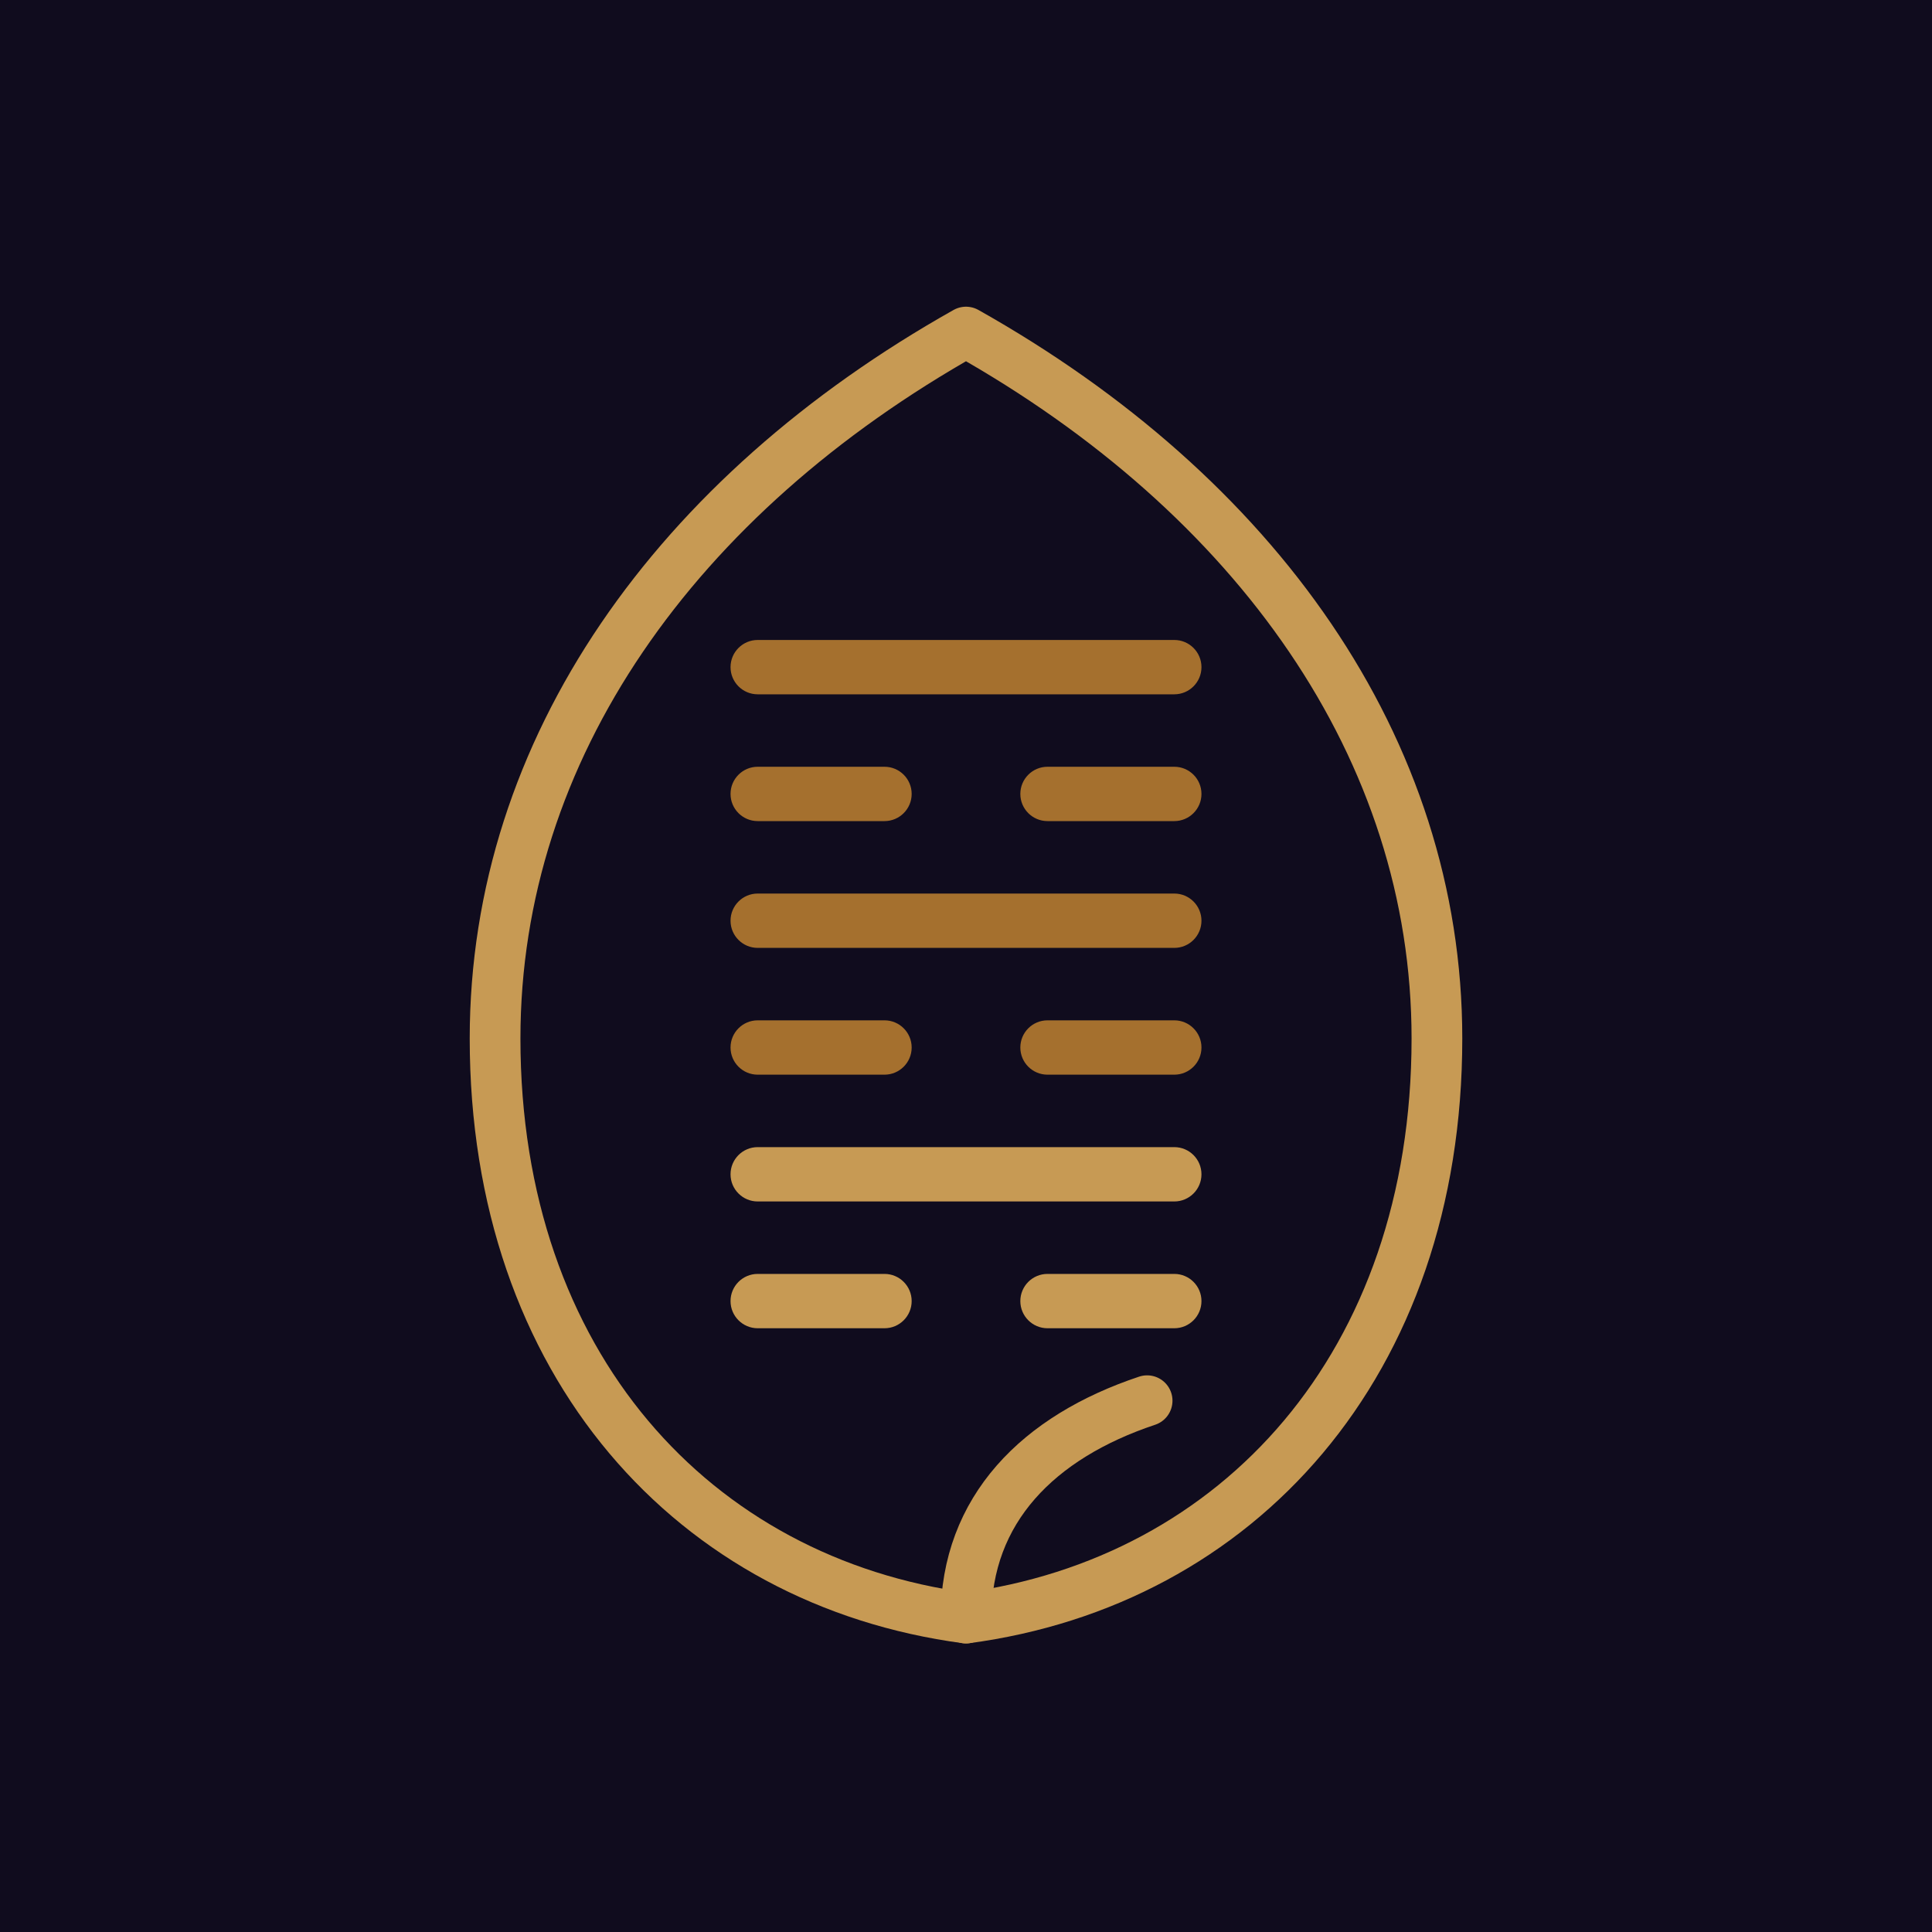
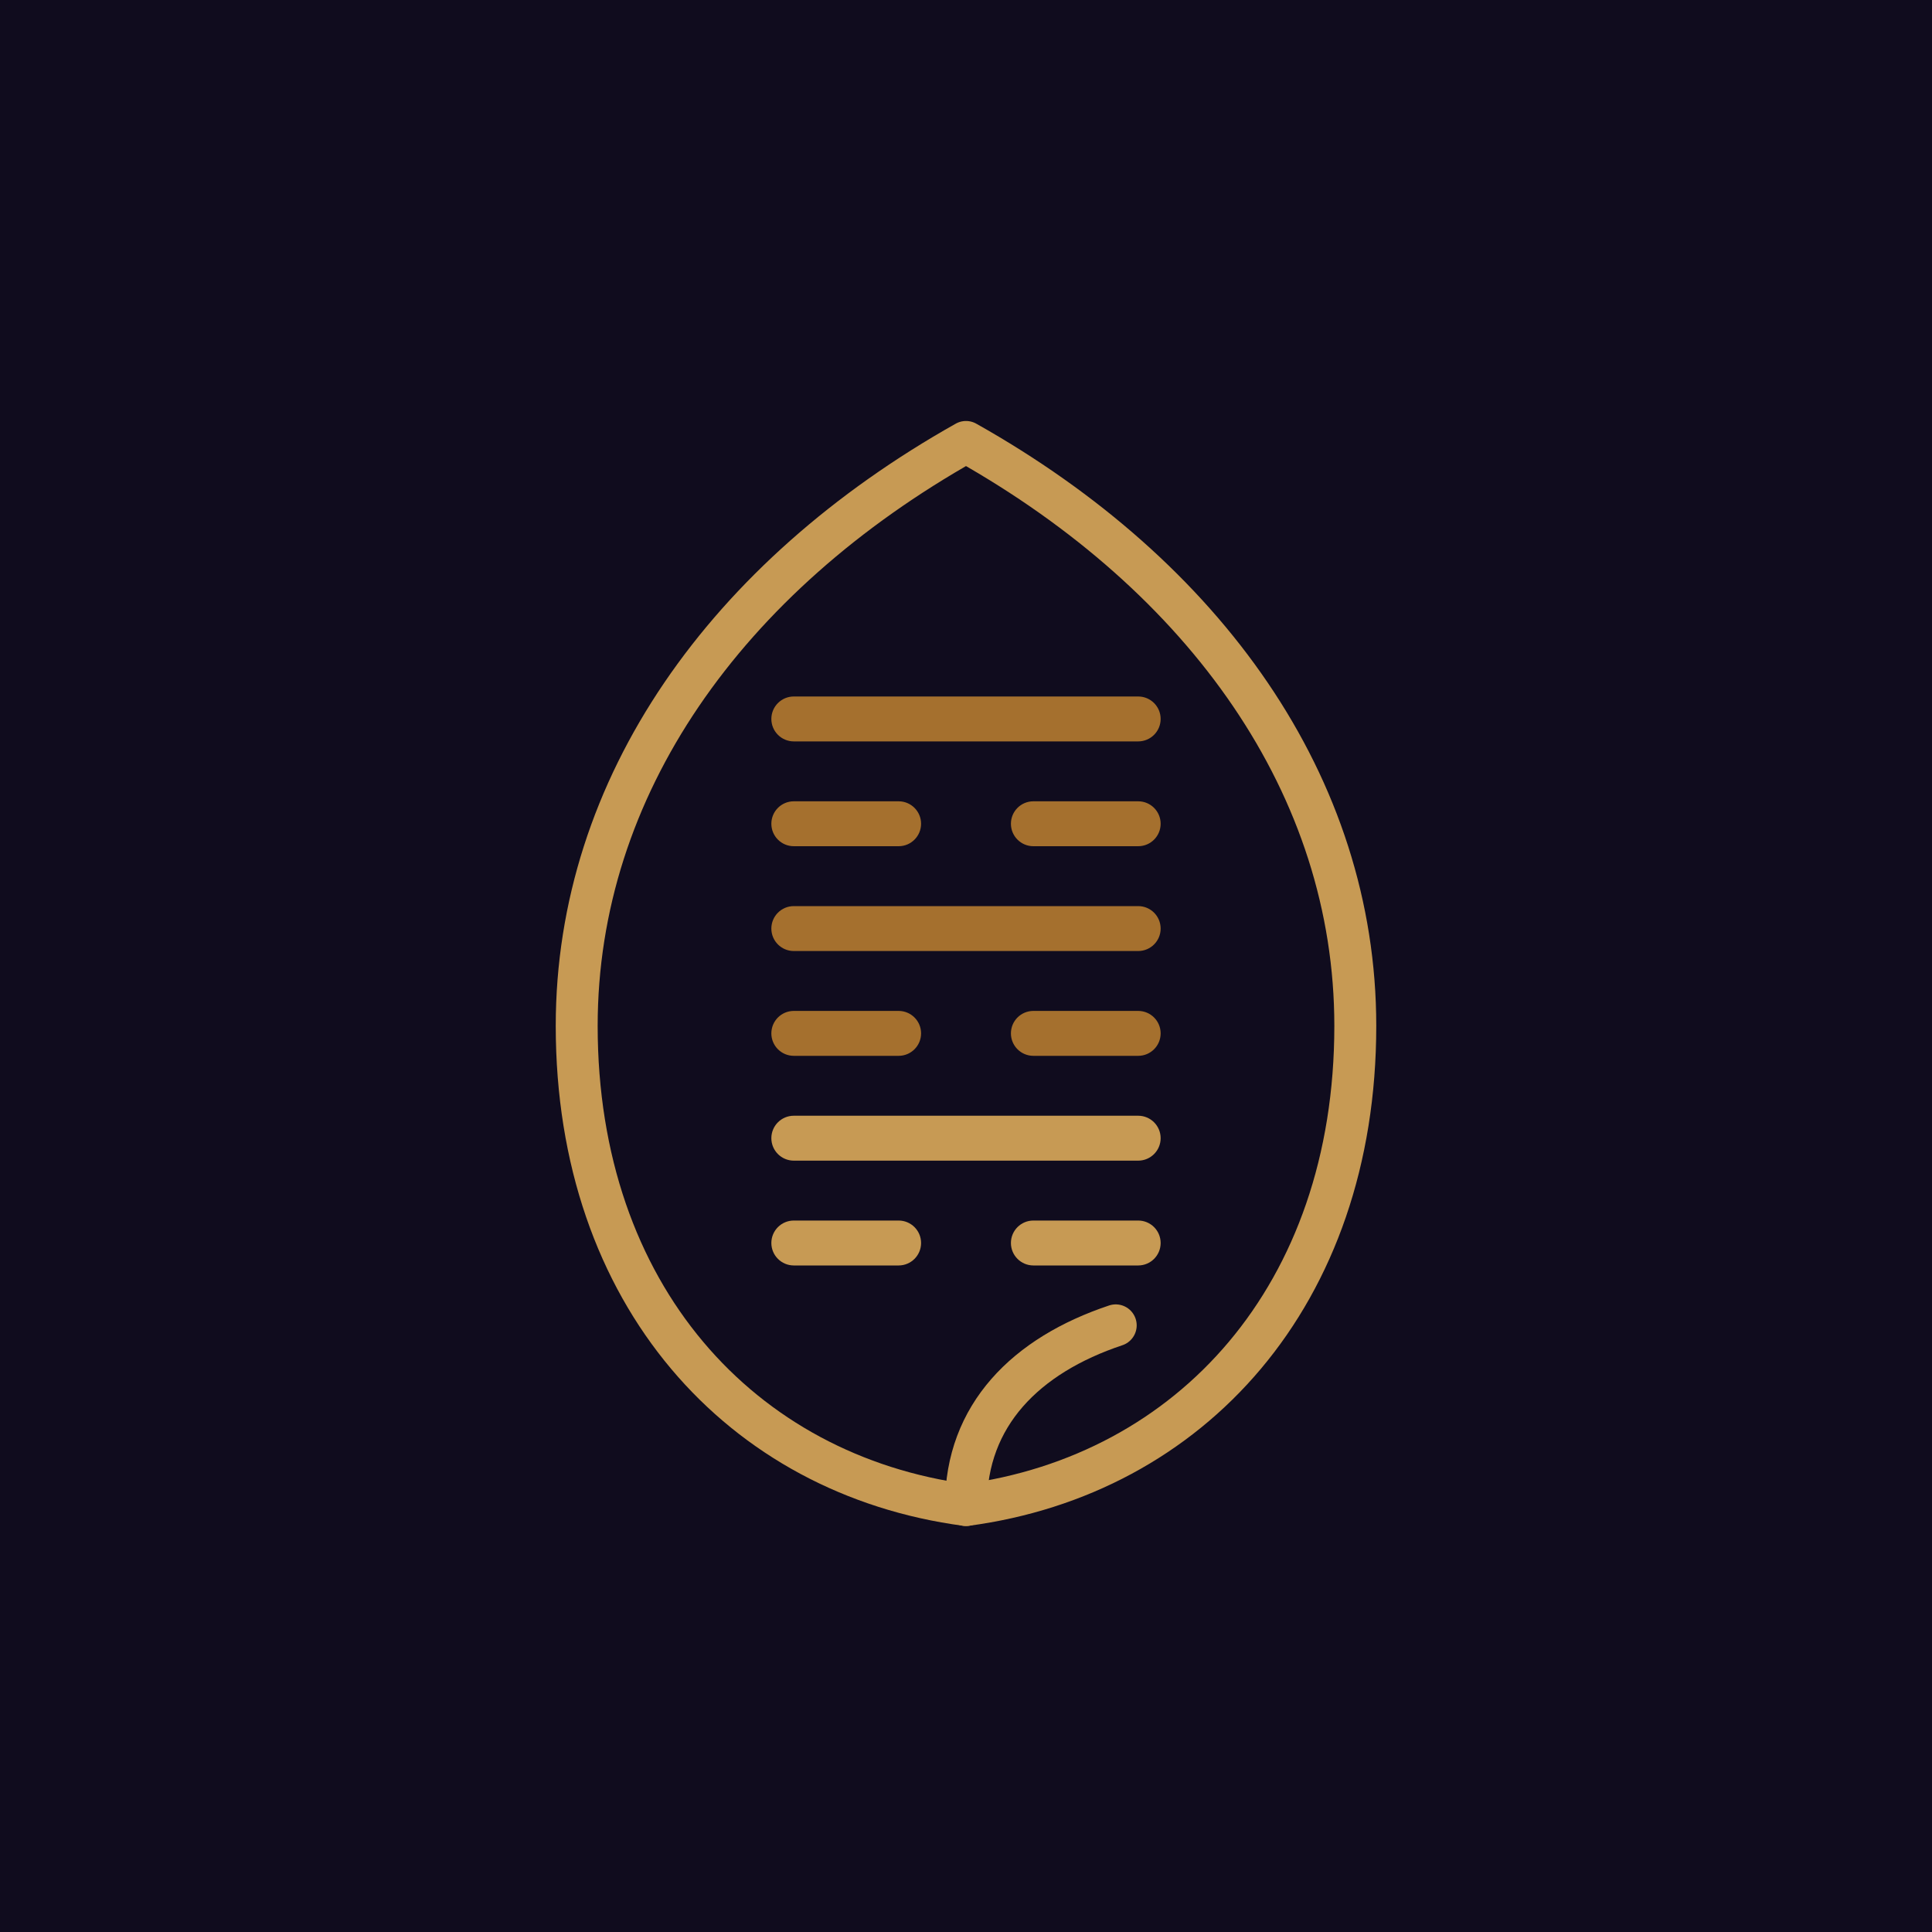
<svg xmlns="http://www.w3.org/2000/svg" viewBox="0 0 80 80">
  <rect width="80" height="80" fill="#100c1e" />
-   <g transform="translate(10 10) scale(.75)">
+   <g transform="translate(15.2 15.2) scale(.62)">
    <path d="M40 5C24 14 14 28 14 44c0 18 11 30 26 32 15-2 26-14 26-32C66 28 56 14 40 5Z" fill="none" stroke="#c79a54" stroke-width="2.8" stroke-linejoin="round" />
    <g fill="#a5702e">
      <rect x="27" y="22" width="26" height="3" rx="1.5" />
      <rect x="27" y="29" width="10" height="3" rx="1.5" />
      <rect x="43" y="29" width="10" height="3" rx="1.5" />
      <rect x="27" y="36" width="26" height="3" rx="1.5" />
      <rect x="27" y="43" width="10" height="3" rx="1.5" />
      <rect x="43" y="43" width="10" height="3" rx="1.5" />
    </g>
    <g fill="#c79a54">
      <rect x="27" y="50" width="26" height="3" rx="1.5" />
      <rect x="27" y="57" width="10" height="3" rx="1.5" />
      <rect x="43" y="57" width="10" height="3" rx="1.5" />
    </g>
    <path d="M40 76c0-6 4-10 10-12" fill="none" stroke="#c79a54" stroke-width="2.8" stroke-linecap="round" />
  </g>
</svg>
